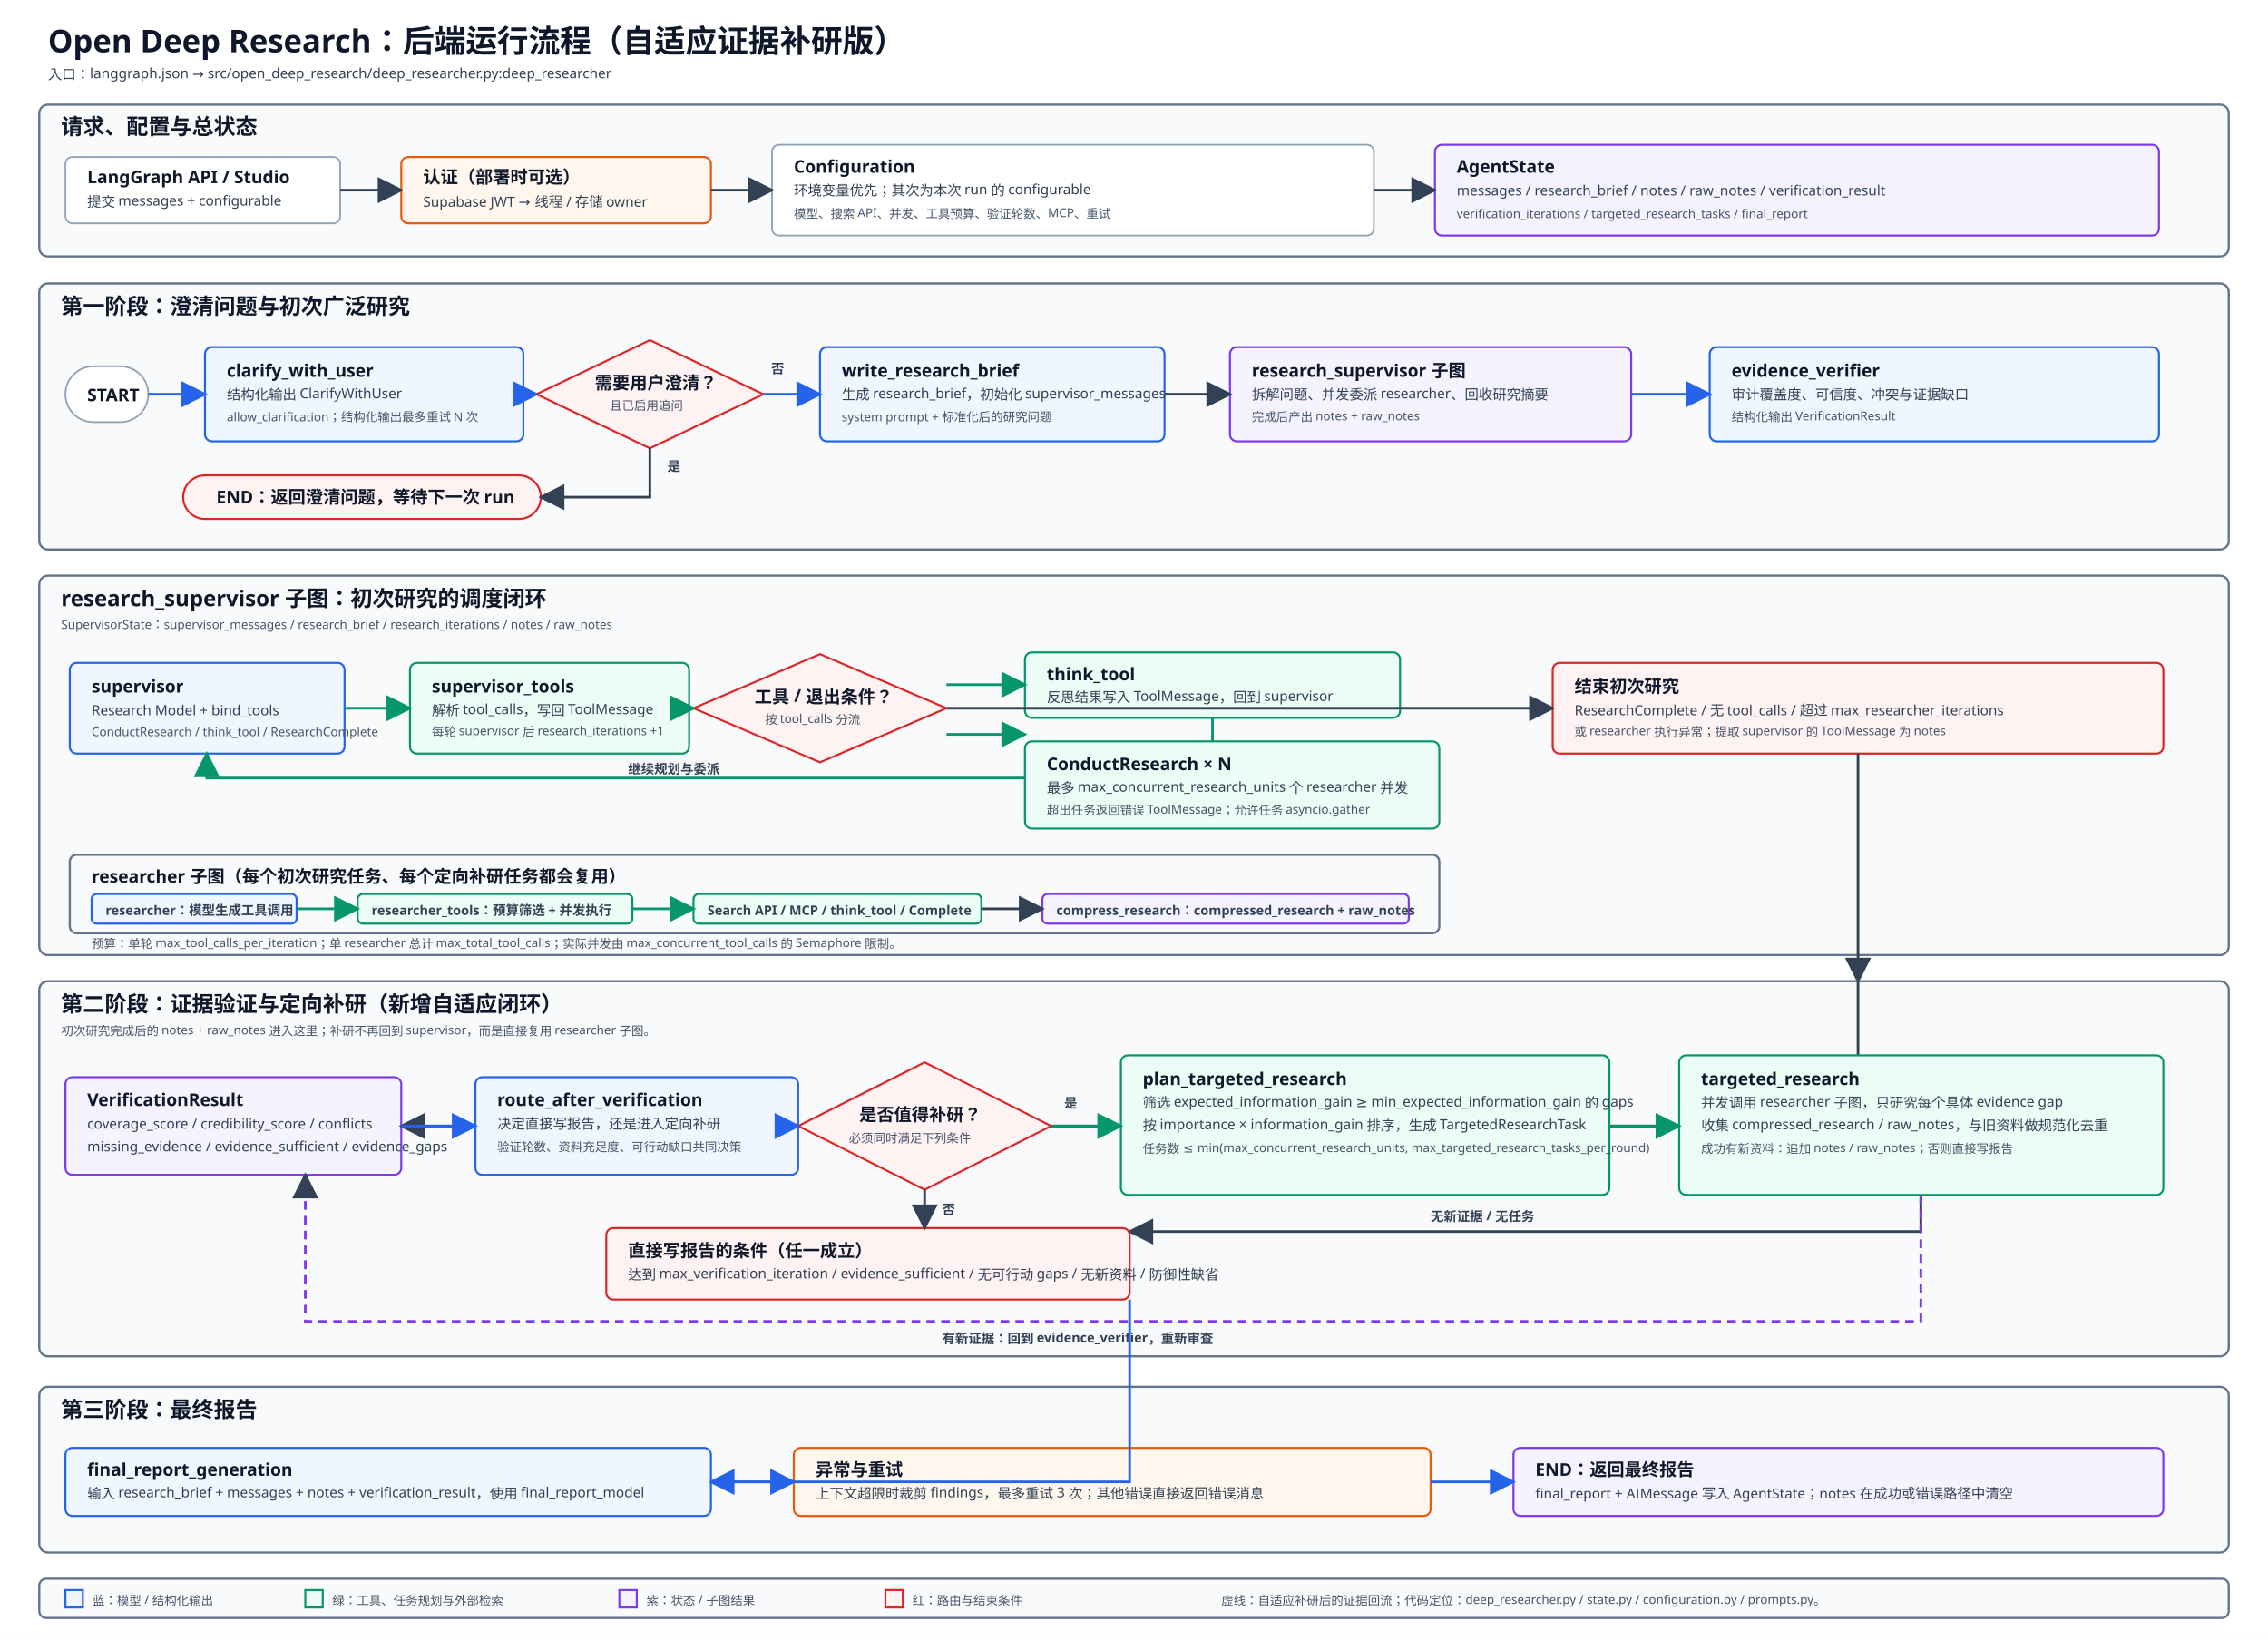
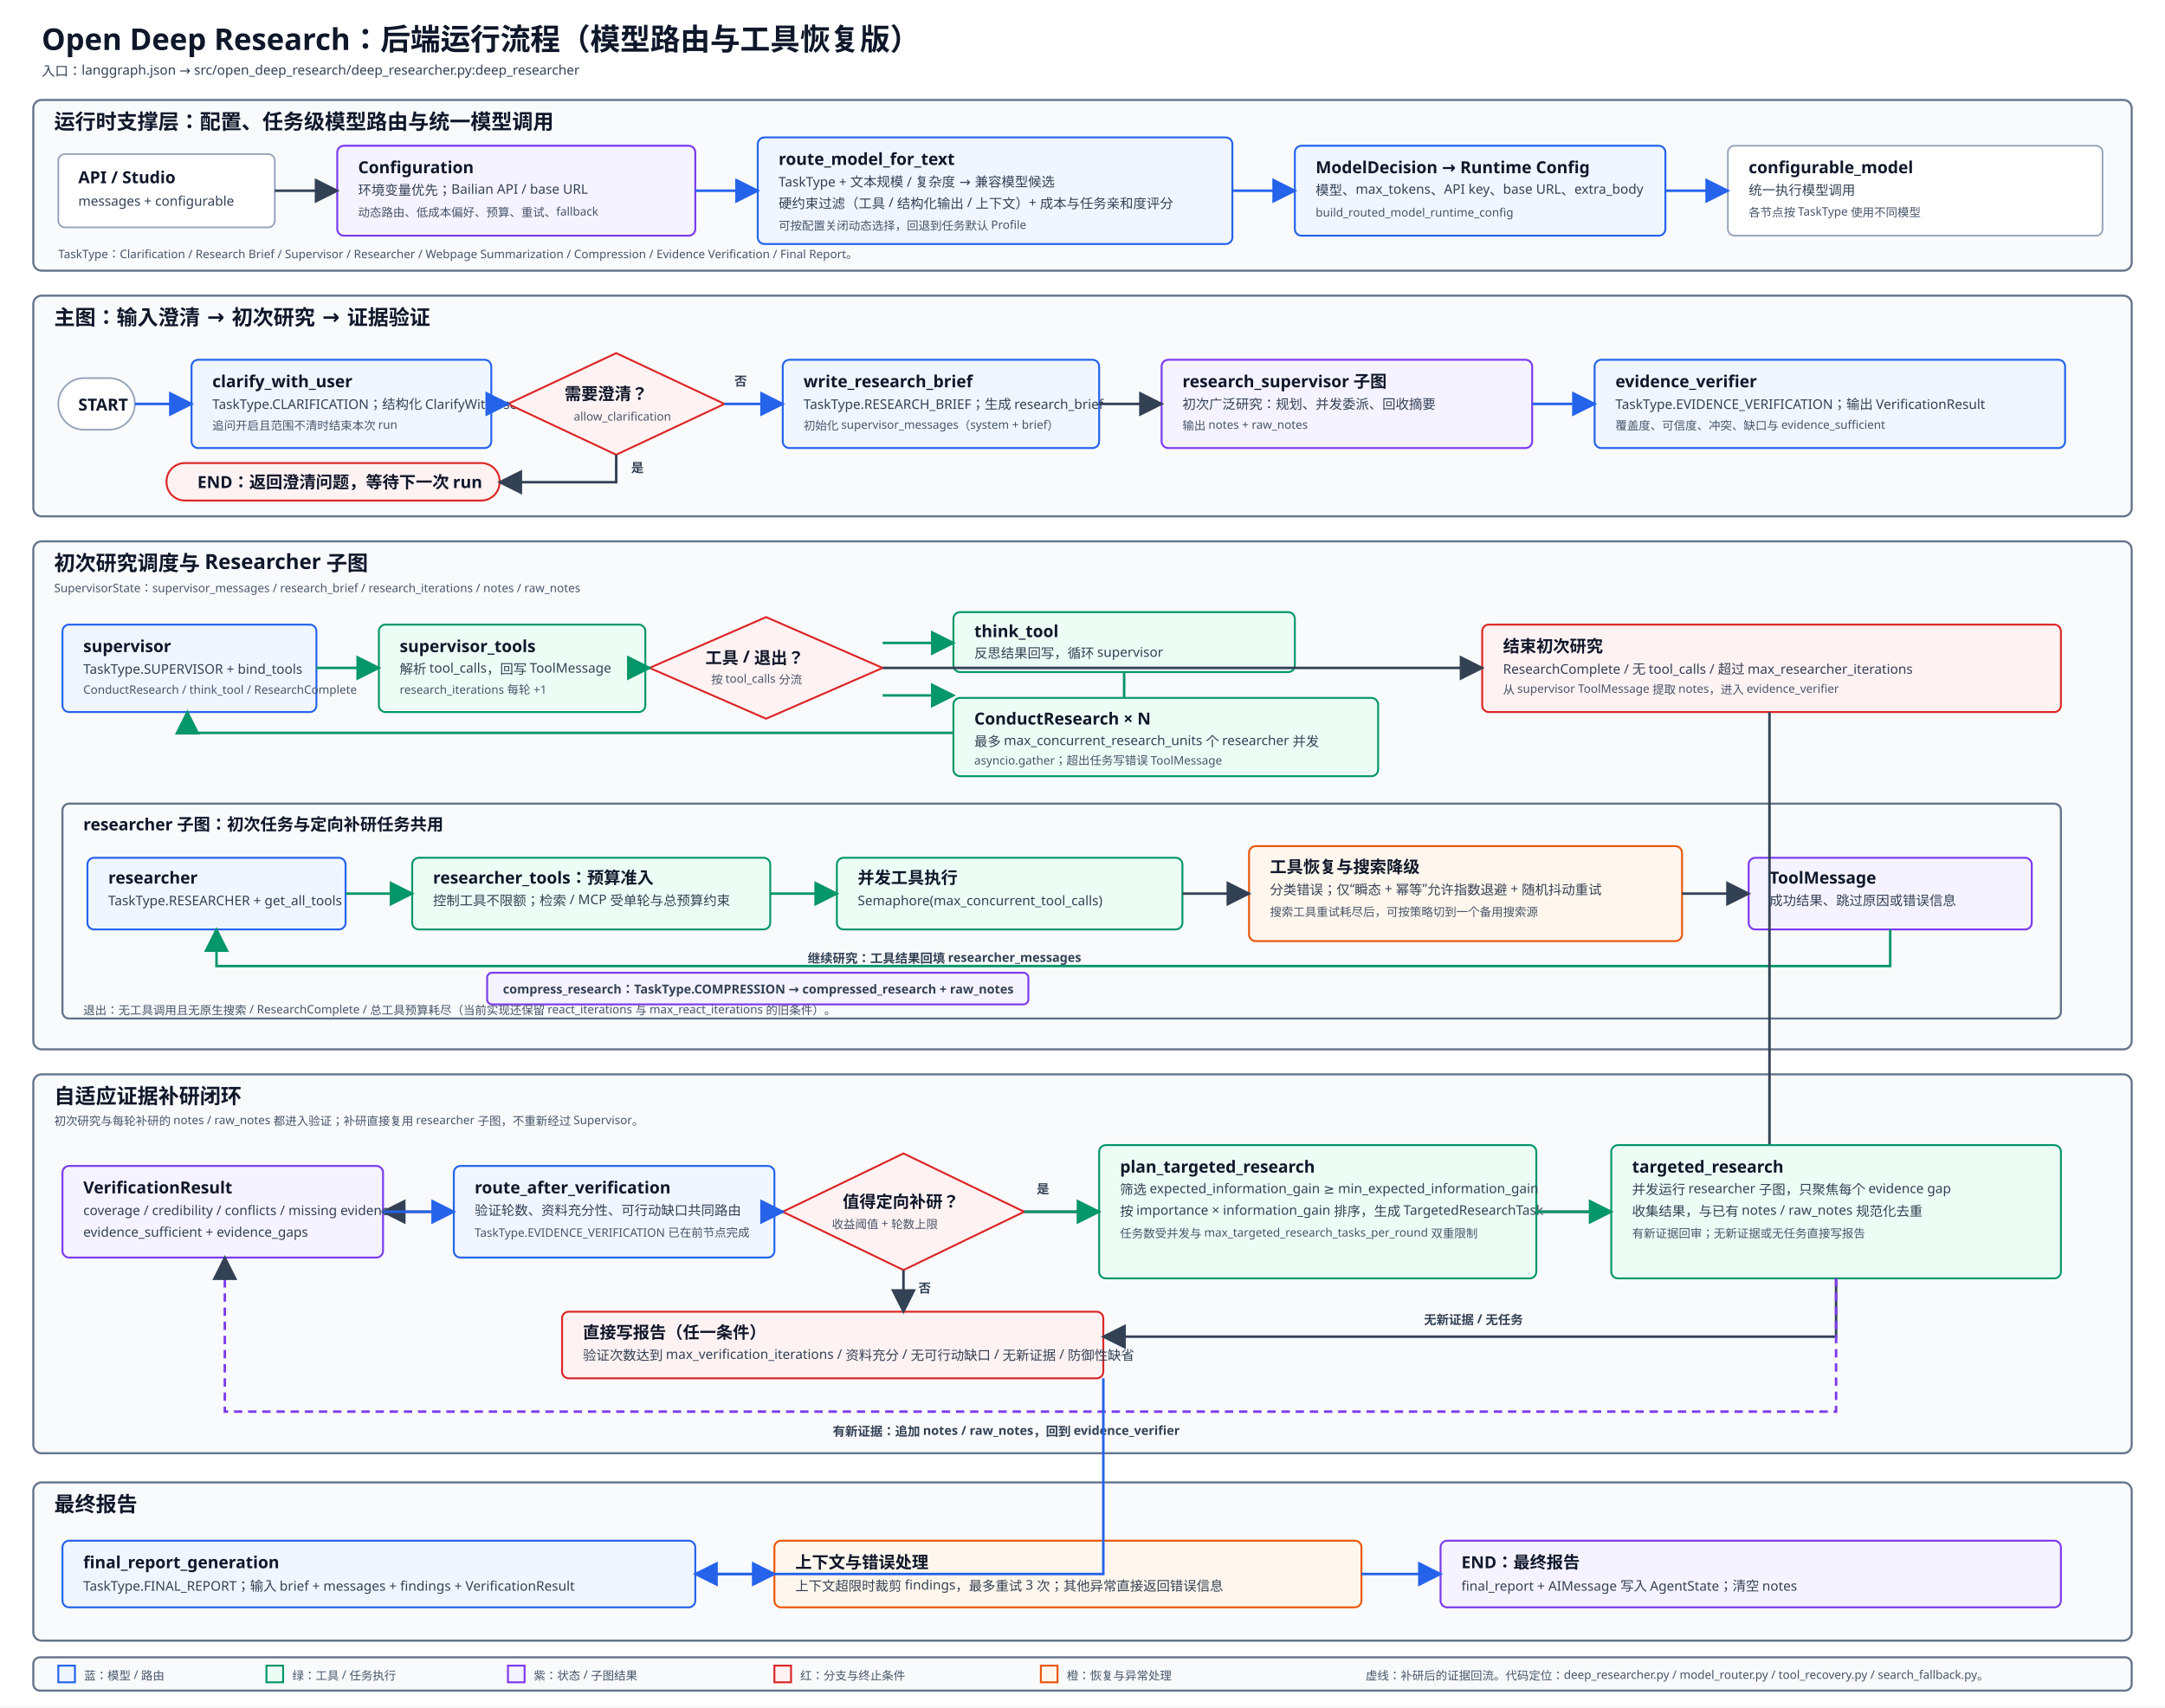
- <svg xmlns="http://www.w3.org/2000/svg" width="2600" height="1880" viewBox="0 0 2600 1880">
+ <svg xmlns="http://www.w3.org/2000/svg" width="2600" height="2050" viewBox="0 0 2600 2050">
  <defs>
-     <marker id="arrow" markerWidth="10" markerHeight="10" refX="9" refY="5" orient="auto">
+     <marker id="a" markerWidth="10" markerHeight="10" refX="9" refY="5" orient="auto">
      <path d="M0,0 L10,5 L0,10 Z" fill="#334155" />
    </marker>
-     <marker id="blueArrow" markerWidth="10" markerHeight="10" refX="9" refY="5" orient="auto">
+     <marker id="b" markerWidth="10" markerHeight="10" refX="9" refY="5" orient="auto">
      <path d="M0,0 L10,5 L0,10 Z" fill="#2563eb" />
    </marker>
-     <marker id="greenArrow" markerWidth="10" markerHeight="10" refX="9" refY="5" orient="auto">
+     <marker id="g" markerWidth="10" markerHeight="10" refX="9" refY="5" orient="auto">
      <path d="M0,0 L10,5 L0,10 Z" fill="#059669" />
    </marker>
    <style>
-       .title { font-family: SimHei; font-size: 36px; font-weight: 700; fill: #0f172a; }
-       .section { font-family: SimHei; font-size: 25px; font-weight: 700; fill: #0f172a; }
-       .node { font-family: SimHei; font-size: 20px; font-weight: 700; fill: #0f172a; }
-       .body { font-family: SimHei; font-size: 16px; fill: #334155; }
-       .small { font-family: SimHei; font-size: 14px; fill: #475569; }
-       .label { font-family: SimHei; font-size: 15px; font-weight: 700; fill: #334155; }
-       .group { fill: #f8fafc; stroke: #64748b; stroke-width: 2.5; }
-       .box { fill: #ffffff; stroke: #94a3b8; stroke-width: 2; }
-       .model { fill: #eff6ff; stroke: #2563eb; stroke-width: 2.3; }
-       .tool { fill: #ecfdf5; stroke: #059669; stroke-width: 2.3; }
-       .state { fill: #f5f3ff; stroke: #7c3aed; stroke-width: 2.3; }
-       .decision { fill: #fef2f2; stroke: #dc2626; stroke-width: 2.3; }
-       .warn { fill: #fff7ed; stroke: #ea580c; stroke-width: 2.3; }
-       .line { fill: none; stroke: #334155; stroke-width: 3; marker-end: url(#arrow); }
-       .blue { fill: none; stroke: #2563eb; stroke-width: 3; marker-end: url(#blueArrow); }
-       .green { fill: none; stroke: #059669; stroke-width: 3; marker-end: url(#greenArrow); }
-       .dash { fill: none; stroke: #7c3aed; stroke-width: 3; stroke-dasharray: 10 7; marker-end: url(#arrow); }
+       .title{font-family:SimHei;font-size:36px;font-weight:700;fill:#0f172a}.section{font-family:SimHei;font-size:25px;font-weight:700;fill:#0f172a}.node{font-family:SimHei;font-size:20px;font-weight:700;fill:#0f172a}.body{font-family:SimHei;font-size:16px;fill:#334155}.small{font-family:SimHei;font-size:14px;fill:#475569}.label{font-family:SimHei;font-size:15px;font-weight:700;fill:#334155}
+       .group{fill:#f8fafc;stroke:#64748b;stroke-width:2.5}.box{fill:#fff;stroke:#94a3b8;stroke-width:2}.model{fill:#eff6ff;stroke:#2563eb;stroke-width:2.3}.tool{fill:#ecfdf5;stroke:#059669;stroke-width:2.3}.state{fill:#f5f3ff;stroke:#7c3aed;stroke-width:2.3}.decision{fill:#fef2f2;stroke:#dc2626;stroke-width:2.3}.warn{fill:#fff7ed;stroke:#ea580c;stroke-width:2.3}
+       .line{fill:none;stroke:#334155;stroke-width:3;marker-end:url(#a)}.blue{fill:none;stroke:#2563eb;stroke-width:3;marker-end:url(#b)}.green{fill:none;stroke:#059669;stroke-width:3;marker-end:url(#g)}.dash{fill:none;stroke:#7c3aed;stroke-width:3;stroke-dasharray:10 7;marker-end:url(#a)}
    </style>
  </defs>
-   <rect width="2600" height="1880" fill="#ffffff" />
-   <text x="55" y="60" class="title">Open Deep Research：后端运行流程（自适应证据补研版）</text>
-   <text x="55" y="91" class="body">入口：langgraph.json → src/open_deep_research/deep_researcher.py:deep_researcher</text>
-   <rect x="45" y="120" width="2510" height="174" rx="10" class="group" />
-   <text x="70" y="154" class="section">请求、配置与总状态</text>
-   <rect x="75" y="180" width="315" height="76" rx="8" class="box" />
-   <text x="100" y="210" class="node">LangGraph API / Studio</text>
-   <text x="100" y="237" class="body">提交 messages + configurable</text>
-   <rect x="460" y="180" width="355" height="76" rx="8" class="warn" />
-   <text x="485" y="210" class="node">认证（部署时可选）</text>
-   <text x="485" y="237" class="body">Supabase JWT → 线程 / 存储 owner</text>
-   <rect x="885" y="166" width="690" height="104" rx="8" class="box" />
-   <text x="910" y="198" class="node">Configuration</text>
-   <text x="910" y="224" class="body">环境变量优先；其次为本次 run 的 configurable</text>
-   <text x="910" y="250" class="small">模型、搜索 API、并发、工具预算、验证轮数、MCP、重试</text>
-   <rect x="1645" y="166" width="830" height="104" rx="8" class="state" />
-   <text x="1670" y="198" class="node">AgentState</text>
-   <text x="1670" y="224" class="body">messages / research_brief / notes / raw_notes / verification_result</text>
-   <text x="1670" y="250" class="small">verification_iterations / targeted_research_tasks / final_report</text>
-   <path d="M390 218 H460" class="line" />
-   <path d="M815 218 H885" class="line" />
-   <path d="M1575 218 H1645" class="line" />
-   <rect x="45" y="325" width="2510" height="305" rx="10" class="group" />
-   <text x="70" y="360" class="section">第一阶段：澄清问题与初次广泛研究</text>
-   <rect x="75" y="420" width="95" height="64" rx="32" class="box" />
-   <text x="100" y="460" class="node">START</text>
-   <rect x="235" y="398" width="365" height="108" rx="8" class="model" />
-   <text x="260" y="432" class="node">clarify_with_user</text>
-   <text x="260" y="458" class="body">结构化输出 ClarifyWithUser</text>
-   <text x="260" y="483" class="small">allow_clarification；结构化输出最多重试 N 次</text>
-   <path d="M170 452 H235" class="blue" />
-   <polygon points="745,390 875,452 745,514 615,452" class="decision" />
-   <text x="682" y="446" class="node">需要用户澄清？</text>
-   <text x="699" y="470" class="small">且已启用追问</text>
-   <path d="M600 452 H615" class="blue" />
-   <text x="884" y="428" class="label">否</text>
-   <rect x="940" y="398" width="395" height="108" rx="8" class="model" />
-   <text x="965" y="432" class="node">write_research_brief</text>
-   <text x="965" y="458" class="body">生成 research_brief，初始化 supervisor_messages</text>
-   <text x="965" y="483" class="small">system prompt + 标准化后的研究问题</text>
-   <path d="M875 452 H940" class="blue" />
-   <rect x="1410" y="398" width="460" height="108" rx="8" class="state" />
-   <text x="1435" y="432" class="node">research_supervisor 子图</text>
-   <text x="1435" y="458" class="body">拆解问题、并发委派 researcher、回收研究摘要</text>
-   <text x="1435" y="483" class="small">完成后产出 notes + raw_notes</text>
-   <path d="M1335 452 H1410" class="line" />
-   <rect x="1960" y="398" width="515" height="108" rx="8" class="model" />
-   <text x="1985" y="432" class="node">evidence_verifier</text>
-   <text x="1985" y="458" class="body">审计覆盖度、可信度、冲突与证据缺口</text>
-   <text x="1985" y="483" class="small">结构化输出 VerificationResult</text>
-   <path d="M1870 452 H1960" class="blue" />
-   <rect x="210" y="545" width="410" height="50" rx="25" class="decision" />
-   <text x="248" y="577" class="node">END：返回澄清问题，等待下一次 run</text>
-   <path d="M745 514 V570 H620" class="line" />
-   <text x="765" y="540" class="label">是</text>
-   <rect x="45" y="660" width="2510" height="435" rx="10" class="group" />
-   <text x="70" y="695" class="section">research_supervisor 子图：初次研究的调度闭环</text>
-   <text x="70" y="721" class="small">SupervisorState：supervisor_messages / research_brief / research_iterations / notes / raw_notes</text>
-   <rect x="80" y="760" width="315" height="104" rx="8" class="model" />
-   <text x="105" y="794" class="node">supervisor</text>
-   <text x="105" y="820" class="body">Research Model + bind_tools</text>
-   <text x="105" y="844" class="small">ConductResearch / think_tool / ResearchComplete</text>
-   <rect x="470" y="760" width="320" height="104" rx="8" class="tool" />
-   <text x="495" y="794" class="node">supervisor_tools</text>
-   <text x="495" y="820" class="body">解析 tool_calls，写回 ToolMessage</text>
-   <text x="495" y="844" class="small">每轮 supervisor 后 research_iterations +1</text>
-   <path d="M395 812 H470" class="green" />
-   <polygon points="940,750 1085,812 940,874 795,812" class="decision" />
-   <text x="865" y="806" class="node">工具 / 退出条件？</text>
-   <text x="877" y="830" class="small">按 tool_calls 分流</text>
-   <path d="M790 812 H795" class="green" />
-   <rect x="1175" y="748" width="430" height="75" rx="8" class="tool" />
-   <text x="1200" y="780" class="node">think_tool</text>
-   <text x="1200" y="805" class="body">反思结果写入 ToolMessage，回到 supervisor</text>
-   <path d="M1085 785 H1175" class="green" />
-   <path d="M1390 823 V892 H237 V864" class="green" />
-   <text x="720" y="887" class="label">继续规划与委派</text>
-   <rect x="1175" y="850" width="475" height="100" rx="8" class="tool" />
-   <text x="1200" y="883" class="node">ConductResearch × N</text>
-   <text x="1200" y="909" class="body">最多 max_concurrent_research_units 个 researcher 并发</text>
-   <text x="1200" y="934" class="small">超出任务返回错误 ToolMessage；允许任务 asyncio.gather</text>
-   <path d="M1085 842 H1175" class="green" />
-   <rect x="1780" y="760" width="700" height="104" rx="8" class="decision" />
-   <text x="1805" y="794" class="node">结束初次研究</text>
-   <text x="1805" y="820" class="body">ResearchComplete / 无 tool_calls / 超过 max_researcher_iterations</text>
-   <text x="1805" y="844" class="small">或 researcher 执行异常；提取 supervisor 的 ToolMessage 为 notes</text>
-   <path d="M1085 812 H1780" class="line" />
-   <path d="M2130 864 V1125" class="line" />
-   <rect x="80" y="980" width="1570" height="90" rx="8" class="group" />
-   <text x="105" y="1012" class="node">researcher 子图（每个初次研究任务、每个定向补研任务都会复用）</text>
-   <rect x="105" y="1025" width="235" height="34" rx="6" class="model" />
-   <text x="121" y="1049" class="label">researcher：模型生成工具调用</text>
-   <rect x="410" y="1025" width="315" height="34" rx="6" class="tool" />
-   <text x="426" y="1049" class="label">researcher_tools：预算筛选 + 并发执行</text>
-   <rect x="795" y="1025" width="330" height="34" rx="6" class="tool" />
-   <text x="811" y="1049" class="label">Search API / MCP / think_tool / Complete</text>
-   <rect x="1195" y="1025" width="420" height="34" rx="6" class="state" />
-   <text x="1211" y="1049" class="label">compress_research：compressed_research + raw_notes</text>
-   <path d="M340 1042 H410" class="green" />
-   <path d="M725 1042 H795" class="green" />
-   <path d="M1125 1042 H1195" class="line" />
-   <text x="105" y="1087" class="small">预算：单轮 max_tool_calls_per_iteration；单 researcher 总计 max_total_tool_calls；实际并发由 max_concurrent_tool_calls 的 Semaphore 限制。</text>
-   <rect x="45" y="1125" width="2510" height="430" rx="10" class="group" />
-   <text x="70" y="1160" class="section">第二阶段：证据验证与定向补研（新增自适应闭环）</text>
-   <text x="70" y="1187" class="small">初次研究完成后的 notes + raw_notes 进入这里；补研不再回到 supervisor，而是直接复用 researcher 子图。</text>
-   <rect x="75" y="1235" width="385" height="112" rx="8" class="state" />
-   <text x="100" y="1268" class="node">VerificationResult</text>
-   <text x="100" y="1294" class="body">coverage_score / credibility_score / conflicts</text>
-   <text x="100" y="1320" class="body">missing_evidence / evidence_sufficient / evidence_gaps</text>
-   <path d="M2130 1125 V1291 H460" class="line" />
-   <rect x="545" y="1235" width="370" height="112" rx="8" class="model" />
-   <text x="570" y="1268" class="node">route_after_verification</text>
-   <text x="570" y="1294" class="body">决定直接写报告，还是进入定向补研</text>
-   <text x="570" y="1320" class="small">验证轮数、资料充足度、可行动缺口共同决策</text>
-   <path d="M460 1291 H545" class="blue" />
-   <polygon points="1060,1218 1205,1291 1060,1364 915,1291" class="decision" />
-   <text x="985" y="1285" class="node">是否值得补研？</text>
-   <text x="973" y="1310" class="small">必须同时满足下列条件</text>
-   <path d="M915 1291 H915" class="blue" />
-   <rect x="1285" y="1210" width="560" height="160" rx="8" class="tool" />
-   <text x="1310" y="1244" class="node">plan_targeted_research</text>
-   <text x="1310" y="1270" class="body">筛选 expected_information_gain ≥ min_expected_information_gain 的 gaps</text>
-   <text x="1310" y="1296" class="body">按 importance × information_gain 排序，生成 TargetedResearchTask</text>
-   <text x="1310" y="1322" class="small">任务数 ≤ min(max_concurrent_research_units, max_targeted_research_tasks_per_round)</text>
-   <path d="M1205 1291 H1285" class="green" />
-   <text x="1220" y="1270" class="label">是</text>
-   <rect x="1925" y="1210" width="555" height="160" rx="8" class="tool" />
-   <text x="1950" y="1244" class="node">targeted_research</text>
-   <text x="1950" y="1270" class="body">并发调用 researcher 子图，只研究每个具体 evidence gap</text>
-   <text x="1950" y="1296" class="body">收集 compressed_research / raw_notes，与旧资料做规范化去重</text>
-   <text x="1950" y="1322" class="small">成功有新资料：追加 notes / raw_notes；否则直接写报告</text>
-   <path d="M1845 1291 H1925" class="green" />
-   <path d="M2202 1370 V1412 H1295" class="line" />
-   <text x="1640" y="1400" class="label">无新证据 / 无任务</text>
-   <path d="M2202 1370 V1515 H350 V1347" class="dash" />
-   <text x="1080" y="1540" class="label">有新证据：回到 evidence_verifier，重新审查</text>
-   <rect x="695" y="1408" width="600" height="82" rx="8" class="decision" />
-   <text x="720" y="1441" class="node">直接写报告的条件（任一成立）</text>
-   <text x="720" y="1467" class="body">达到 max_verification_iteration / evidence_sufficient / 无可行动 gaps / 无新资料 / 防御性缺省</text>
-   <path d="M1060 1364 V1408" class="line" />
-   <text x="1080" y="1392" class="label">否</text>
-   <rect x="45" y="1590" width="2510" height="190" rx="10" class="group" />
-   <text x="70" y="1625" class="section">第三阶段：最终报告</text>
-   <rect x="75" y="1660" width="740" height="78" rx="8" class="model" />
-   <text x="100" y="1692" class="node">final_report_generation</text>
-   <text x="100" y="1718" class="body">输入 research_brief + messages + notes + verification_result，使用 final_report_model</text>
-   <rect x="910" y="1660" width="730" height="78" rx="8" class="warn" />
-   <text x="935" y="1692" class="node">异常与重试</text>
-   <text x="935" y="1718" class="body">上下文超限时裁剪 findings，最多重试 3 次；其他错误直接返回错误消息</text>
-   <rect x="1735" y="1660" width="745" height="78" rx="8" class="state" />
-   <text x="1760" y="1692" class="node">END：返回最终报告</text>
-   <text x="1760" y="1718" class="body">final_report + AIMessage 写入 AgentState；notes 在成功或错误路径中清空</text>
-   <path d="M1295 1490 V1699 H815" class="blue" />
-   <path d="M815 1699 H910" class="blue" />
-   <path d="M1640 1699 H1735" class="blue" />
-   <rect x="45" y="1810" width="2510" height="45" rx="8" class="group" />
-   <rect x="75" y="1823" width="20" height="20" class="model" />
-   <text x="106" y="1840" class="small">蓝：模型 / 结构化输出</text>
-   <rect x="350" y="1823" width="20" height="20" class="tool" />
-   <text x="381" y="1840" class="small">绿：工具、任务规划与外部检索</text>
-   <rect x="710" y="1823" width="20" height="20" class="state" />
-   <text x="741" y="1840" class="small">紫：状态 / 子图结果</text>
-   <rect x="1015" y="1823" width="20" height="20" class="decision" />
-   <text x="1046" y="1840" class="small">红：路由与结束条件</text>
-   <text x="1400" y="1840" class="small">虚线：自适应补研后的证据回流；代码定位：deep_researcher.py / state.py / configuration.py / prompts.py。</text>
+   <rect width="2600" height="2050" fill="#fff" />
+   <text x="50" y="60" class="title">Open Deep Research：后端运行流程（模型路由与工具恢复版）</text>
+   <text x="50" y="91" class="body">入口：langgraph.json → src/open_deep_research/deep_researcher.py:deep_researcher</text>
+   <rect x="40" y="120" width="2520" height="205" rx="10" class="group" />
+   <text x="65" y="155" class="section">运行时支撑层：配置、任务级模型路由与统一模型调用</text>
+   <rect x="70" y="185" width="260" height="88" rx="8" class="box" />
+   <text x="94" y="220" class="node">API / Studio</text>
+   <text x="94" y="247" class="body">messages + configurable</text>
+   <rect x="405" y="175" width="430" height="108" rx="8" class="state" />
+   <text x="430" y="208" class="node">Configuration</text>
+   <text x="430" y="234" class="body">环境变量优先；Bailian API / base URL</text>
+   <text x="430" y="260" class="small">动态路由、低成本偏好、预算、重试、fallback</text>
+   <rect x="910" y="165" width="570" height="128" rx="8" class="model" />
+   <text x="935" y="198" class="node">route_model_for_text</text>
+   <text x="935" y="224" class="body">TaskType + 文本规模 / 复杂度 → 兼容模型候选</text>
+   <text x="935" y="250" class="body">硬约束过滤（工具 / 结构化输出 / 上下文）+ 成本与任务亲和度评分</text>
+   <text x="935" y="276" class="small">可按配置关闭动态选择，回退到任务默认 Profile</text>
+   <rect x="1555" y="175" width="445" height="108" rx="8" class="model" />
+   <text x="1580" y="208" class="node">ModelDecision → Runtime Config</text>
+   <text x="1580" y="234" class="body">模型、max_tokens、API key、base URL、extra_body</text>
+   <text x="1580" y="260" class="small">build_routed_model_runtime_config</text>
+   <rect x="2075" y="175" width="450" height="108" rx="8" class="box" />
+   <text x="2100" y="208" class="node">configurable_model</text>
+   <text x="2100" y="234" class="body">统一执行模型调用</text>
+   <text x="2100" y="260" class="small">各节点按 TaskType 使用不同模型</text>
+   <path d="M330 229 H405" class="line" />
+   <path d="M835 229 H910" class="blue" />
+   <path d="M1480 229 H1555" class="blue" />
+   <path d="M2000 229 H2075" class="blue" />
+   <text x="70" y="310" class="small">TaskType：Clarification / Research Brief / Supervisor / Researcher / Webpage Summarization / Compression / Evidence Verification / Final Report。</text>
+   <rect x="40" y="355" width="2520" height="265" rx="10" class="group" />
+   <text x="65" y="390" class="section">主图：输入澄清 → 初次研究 → 证据验证</text>
+   <rect x="70" y="454" width="92" height="62" rx="31" class="box" />
+   <text x="94" y="493" class="node">START</text>
+   <rect x="230" y="432" width="360" height="106" rx="8" class="model" />
+   <text x="255" y="465" class="node">clarify_with_user</text>
+   <text x="255" y="491" class="body">TaskType.CLARIFICATION；结构化 ClarifyWithUser</text>
+   <text x="255" y="516" class="small">追问开启且范围不清时结束本次 run</text>
+   <path d="M162 485 H230" class="blue" />
+   <polygon points="740,424 870,485 740,546 610,485" class="decision" />
+   <text x="678" y="480" class="node">需要澄清？</text>
+   <text x="689" y="505" class="small">allow_clarification</text>
+   <path d="M590 485 H610" class="blue" />
+   <rect x="940" y="432" width="380" height="106" rx="8" class="model" />
+   <text x="965" y="465" class="node">write_research_brief</text>
+   <text x="965" y="491" class="body">TaskType.RESEARCH_BRIEF；生成 research_brief</text>
+   <text x="965" y="516" class="small">初始化 supervisor_messages（system + brief）</text>
+   <path d="M870 485 H940" class="blue" />
+   <text x="882" y="463" class="label">否</text>
+   <rect x="1395" y="432" width="445" height="106" rx="8" class="state" />
+   <text x="1420" y="465" class="node">research_supervisor 子图</text>
+   <text x="1420" y="491" class="body">初次广泛研究：规划、并发委派、回收摘要</text>
+   <text x="1420" y="516" class="small">输出 notes + raw_notes</text>
+   <path d="M1320 485 H1395" class="line" />
+   <rect x="1915" y="432" width="565" height="106" rx="8" class="model" />
+   <text x="1940" y="465" class="node">evidence_verifier</text>
+   <text x="1940" y="491" class="body">TaskType.EVIDENCE_VERIFICATION；输出 VerificationResult</text>
+   <text x="1940" y="516" class="small">覆盖度、可信度、冲突、缺口与 evidence_sufficient</text>
+   <path d="M1840 485 H1915" class="blue" />
+   <rect x="200" y="556" width="400" height="45" rx="22" class="decision" />
+   <text x="237" y="586" class="node">END：返回澄清问题，等待下一次 run</text>
+   <path d="M740 546 V579 H600" class="line" />
+   <text x="758" y="567" class="label">是</text>
+   <rect x="40" y="650" width="2520" height="610" rx="10" class="group" />
+   <text x="65" y="685" class="section">初次研究调度与 Researcher 子图</text>
+   <text x="65" y="711" class="small">SupervisorState：supervisor_messages / research_brief / research_iterations / notes / raw_notes</text>
+   <rect x="75" y="750" width="305" height="105" rx="8" class="model" />
+   <text x="100" y="783" class="node">supervisor</text>
+   <text x="100" y="809" class="body">TaskType.SUPERVISOR + bind_tools</text>
+   <text x="100" y="833" class="small">ConductResearch / think_tool / ResearchComplete</text>
+   <rect x="455" y="750" width="320" height="105" rx="8" class="tool" />
+   <text x="480" y="783" class="node">supervisor_tools</text>
+   <text x="480" y="809" class="body">解析 tool_calls，回写 ToolMessage</text>
+   <text x="480" y="833" class="small">research_iterations 每轮 +1</text>
+   <path d="M380 802 H455" class="green" />
+   <polygon points="920,741 1060,802 920,863 780,802" class="decision" />
+   <text x="847" y="797" class="node">工具 / 退出？</text>
+   <text x="854" y="821" class="small">按 tool_calls 分流</text>
+   <path d="M775 802 H780" class="green" />
+   <rect x="1145" y="735" width="410" height="72" rx="8" class="tool" />
+   <text x="1170" y="765" class="node">think_tool</text>
+   <text x="1170" y="790" class="body">反思结果回写，循环 supervisor</text>
+   <path d="M1060 772 H1145" class="green" />
+   <path d="M1350 807 V880 H225 V855" class="green" />
+   <rect x="1145" y="838" width="510" height="94" rx="8" class="tool" />
+   <text x="1170" y="870" class="node">ConductResearch × N</text>
+   <text x="1170" y="896" class="body">最多 max_concurrent_research_units 个 researcher 并发</text>
+   <text x="1170" y="918" class="small">asyncio.gather；超出任务写错误 ToolMessage</text>
+   <path d="M1060 835 H1145" class="green" />
+   <rect x="1780" y="750" width="695" height="105" rx="8" class="decision" />
+   <text x="1805" y="783" class="node">结束初次研究</text>
+   <text x="1805" y="809" class="body">ResearchComplete / 无 tool_calls / 超过 max_researcher_iterations</text>
+   <text x="1805" y="833" class="small">从 supervisor ToolMessage 提取 notes，进入 evidence_verifier</text>
+   <path d="M1060 802 H1780" class="line" />
+   <rect x="75" y="965" width="2400" height="258" rx="8" class="group" />
+   <text x="100" y="997" class="node">researcher 子图：初次任务与定向补研任务共用</text>
+   <rect x="105" y="1030" width="310" height="86" rx="8" class="model" />
+   <text x="130" y="1061" class="node">researcher</text>
+   <text x="130" y="1087" class="body">TaskType.RESEARCHER + get_all_tools</text>
+   <rect x="495" y="1030" width="430" height="86" rx="8" class="tool" />
+   <text x="520" y="1061" class="node">researcher_tools：预算准入</text>
+   <text x="520" y="1087" class="body">控制工具不限额；检索 / MCP 受单轮与总预算约束</text>
+   <path d="M415 1073 H495" class="green" />
+   <rect x="1005" y="1030" width="415" height="86" rx="8" class="tool" />
+   <text x="1030" y="1061" class="node">并发工具执行</text>
+   <text x="1030" y="1087" class="body">Semaphore(max_concurrent_tool_calls)</text>
+   <path d="M925 1073 H1005" class="green" />
+   <rect x="1500" y="1016" width="520" height="114" rx="8" class="warn" />
+   <text x="1525" y="1048" class="node">工具恢复与搜索降级</text>
+   <text x="1525" y="1074" class="body">分类错误；仅“瞬态 + 幂等”允许指数退避 + 随机抖动重试</text>
+   <text x="1525" y="1100" class="small">搜索工具重试耗尽后，可按策略切到一个备用搜索源</text>
+   <path d="M1420 1073 H1500" class="line" />
+   <rect x="2100" y="1030" width="340" height="86" rx="8" class="state" />
+   <text x="2125" y="1061" class="node">ToolMessage</text>
+   <text x="2125" y="1087" class="body">成功结果、跳过原因或错误信息</text>
+   <path d="M2020 1073 H2100" class="line" />
+   <path d="M2270 1116 V1160 H260 V1116" class="green" />
+   <text x="970" y="1156" class="label">继续研究：工具结果回填 researcher_messages</text>
+   <rect x="585" y="1168" width="650" height="38" rx="6" class="state" />
+   <text x="604" y="1193" class="label">compress_research：TaskType.COMPRESSION → compressed_research + raw_notes</text>
+   <text x="100" y="1218" class="small">退出：无工具调用且无原生搜索 / ResearchComplete / 总工具预算耗尽（当前实现还保留 react_iterations 与 max_react_iterations 的旧条件）。</text>
+   <rect x="40" y="1290" width="2520" height="455" rx="10" class="group" />
+   <text x="65" y="1325" class="section">自适应证据补研闭环</text>
+   <text x="65" y="1351" class="small">初次研究与每轮补研的 notes / raw_notes 都进入验证；补研直接复用 researcher 子图，不重新经过 Supervisor。</text>
+   <rect x="75" y="1400" width="385" height="110" rx="8" class="state" />
+   <text x="100" y="1433" class="node">VerificationResult</text>
+   <text x="100" y="1459" class="body">coverage / credibility / conflicts / missing evidence</text>
+   <text x="100" y="1485" class="body">evidence_sufficient + evidence_gaps</text>
+   <path d="M2125 855 V1455 H460" class="line" />
+   <rect x="545" y="1400" width="385" height="110" rx="8" class="model" />
+   <text x="570" y="1433" class="node">route_after_verification</text>
+   <text x="570" y="1459" class="body">验证轮数、资料充分性、可行动缺口共同路由</text>
+   <text x="570" y="1485" class="small">TaskType.EVIDENCE_VERIFICATION 已在前节点完成</text>
+   <path d="M460 1455 H545" class="blue" />
+   <polygon points="1085,1385 1230,1455 1085,1525 940,1455" class="decision" />
+   <text x="1012" y="1450" class="node">值得定向补研？</text>
+   <text x="999" y="1475" class="small">收益阈值 + 轮数上限</text>
+   <path d="M930 1455 H940" class="blue" />
+   <rect x="1320" y="1375" width="525" height="160" rx="8" class="tool" />
+   <text x="1345" y="1408" class="node">plan_targeted_research</text>
+   <text x="1345" y="1434" class="body">筛选 expected_information_gain ≥ min_expected_information_gain</text>
+   <text x="1345" y="1460" class="body">按 importance × information_gain 排序，生成 TargetedResearchTask</text>
+   <text x="1345" y="1486" class="small">任务数受并发与 max_targeted_research_tasks_per_round 双重限制</text>
+   <path d="M1230 1455 H1320" class="green" />
+   <text x="1245" y="1433" class="label">是</text>
+   <rect x="1935" y="1375" width="540" height="160" rx="8" class="tool" />
+   <text x="1960" y="1408" class="node">targeted_research</text>
+   <text x="1960" y="1434" class="body">并发运行 researcher 子图，只聚焦每个 evidence gap</text>
+   <text x="1960" y="1460" class="body">收集结果，与已有 notes / raw_notes 规范化去重</text>
+   <text x="1960" y="1486" class="small">有新证据回审；无新证据或无任务直接写报告</text>
+   <path d="M1845 1455 H1935" class="green" />
+   <rect x="675" y="1575" width="650" height="80" rx="8" class="decision" />
+   <text x="700" y="1607" class="node">直接写报告（任一条件）</text>
+   <text x="700" y="1633" class="body">验证次数达到 max_verification_iterations / 资料充分 / 无可行动缺口 / 无新证据 / 防御性缺省</text>
+   <path d="M1085 1525 V1575" class="line" />
+   <text x="1103" y="1552" class="label">否</text>
+   <path d="M2205 1535 V1605 H1325" class="line" />
+   <text x="1710" y="1590" class="label">无新证据 / 无任务</text>
+   <path d="M2205 1535 V1695 H270 V1510" class="dash" />
+   <text x="1000" y="1724" class="label">有新证据：追加 notes / raw_notes，回到 evidence_verifier</text>
+   <rect x="40" y="1780" width="2520" height="190" rx="10" class="group" />
+   <text x="65" y="1815" class="section">最终报告</text>
+   <rect x="75" y="1850" width="760" height="80" rx="8" class="model" />
+   <text x="100" y="1883" class="node">final_report_generation</text>
+   <text x="100" y="1910" class="body">TaskType.FINAL_REPORT；输入 brief + messages + findings + VerificationResult</text>
+   <rect x="930" y="1850" width="705" height="80" rx="8" class="warn" />
+   <text x="955" y="1883" class="node">上下文与错误处理</text>
+   <text x="955" y="1910" class="body">上下文超限时裁剪 findings，最多重试 3 次；其他异常直接返回错误信息</text>
+   <rect x="1730" y="1850" width="745" height="80" rx="8" class="state" />
+   <text x="1755" y="1883" class="node">END：最终报告</text>
+   <text x="1755" y="1910" class="body">final_report + AIMessage 写入 AgentState；清空 notes</text>
+   <path d="M1325 1655 V1890 H835" class="blue" />
+   <path d="M835 1890 H930" class="blue" />
+   <path d="M1635 1890 H1730" class="blue" />
+   <rect x="40" y="1990" width="2520" height="40" rx="8" class="group" />
+   <rect x="70" y="2000" width="20" height="20" class="model" />
+   <text x="101" y="2017" class="small">蓝：模型 / 路由</text>
+   <rect x="320" y="2000" width="20" height="20" class="tool" />
+   <text x="351" y="2017" class="small">绿：工具 / 任务执行</text>
+   <rect x="610" y="2000" width="20" height="20" class="state" />
+   <text x="641" y="2017" class="small">紫：状态 / 子图结果</text>
+   <rect x="930" y="2000" width="20" height="20" class="decision" />
+   <text x="961" y="2017" class="small">红：分支与终止条件</text>
+   <rect x="1250" y="2000" width="20" height="20" class="warn" />
+   <text x="1281" y="2017" class="small">橙：恢复与异常处理</text>
+   <text x="1640" y="2017" class="small">虚线：补研后的证据回流。代码定位：deep_researcher.py / model_router.py / tool_recovery.py / search_fallback.py。</text>
</svg>
